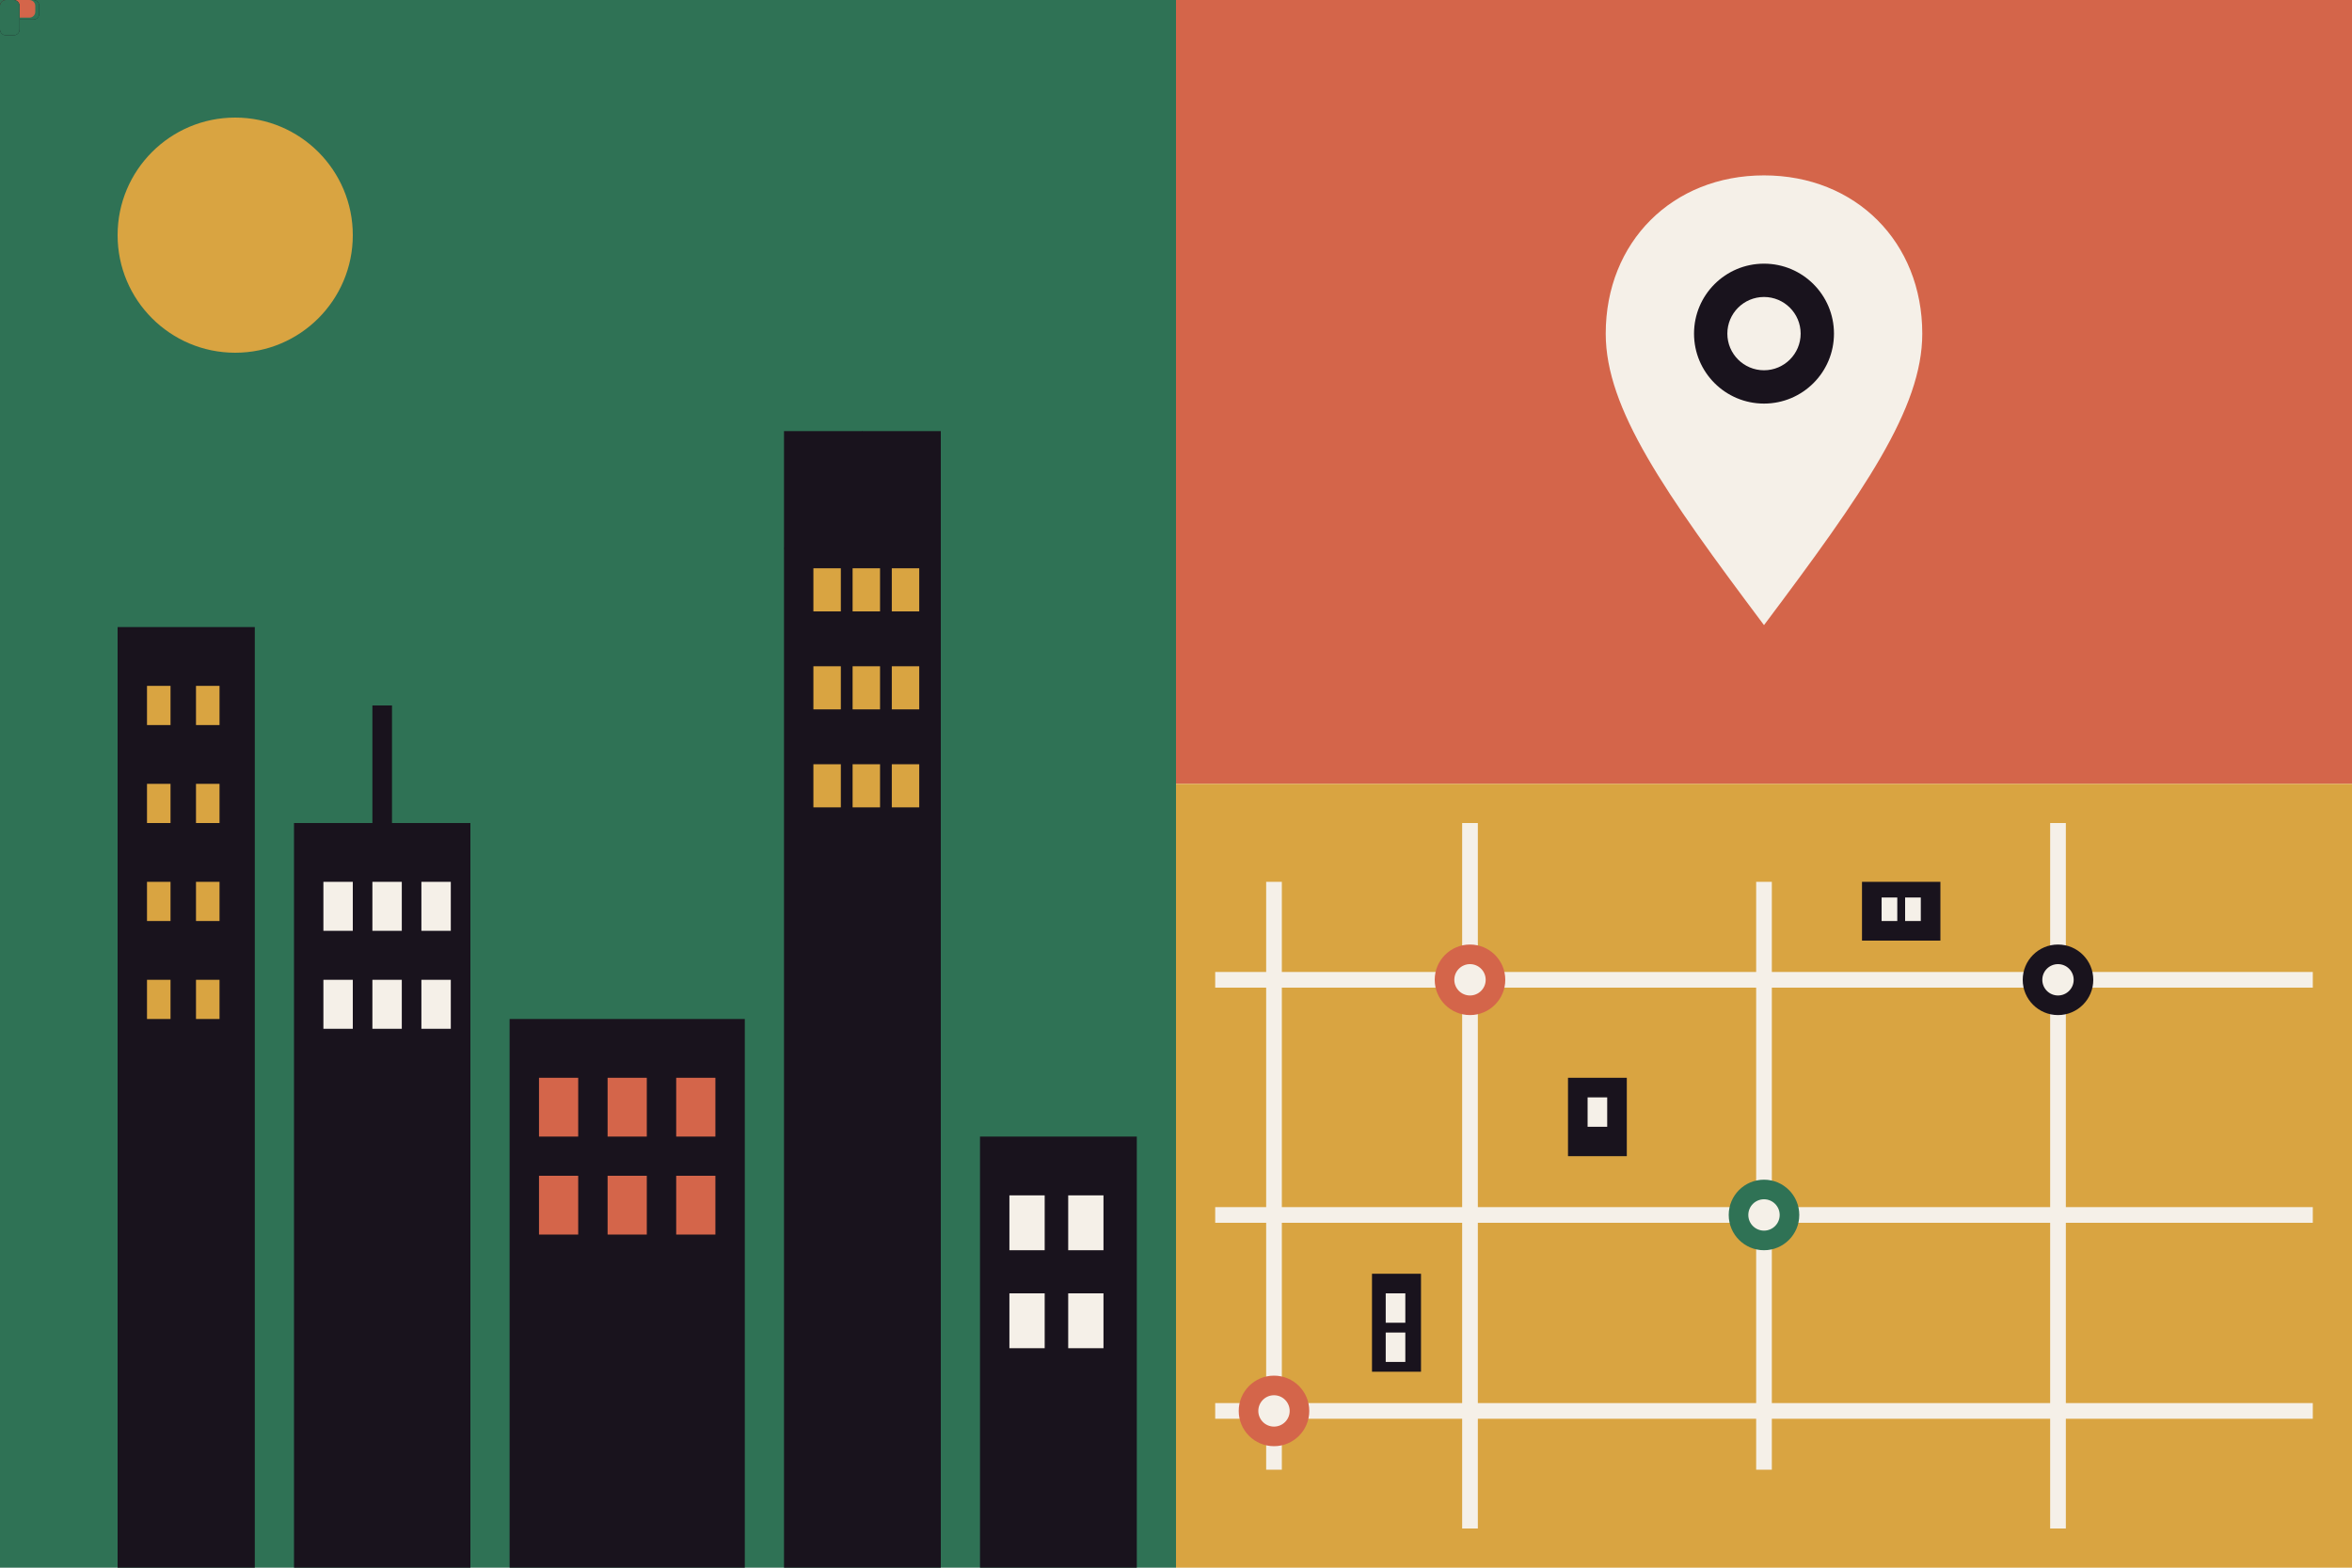
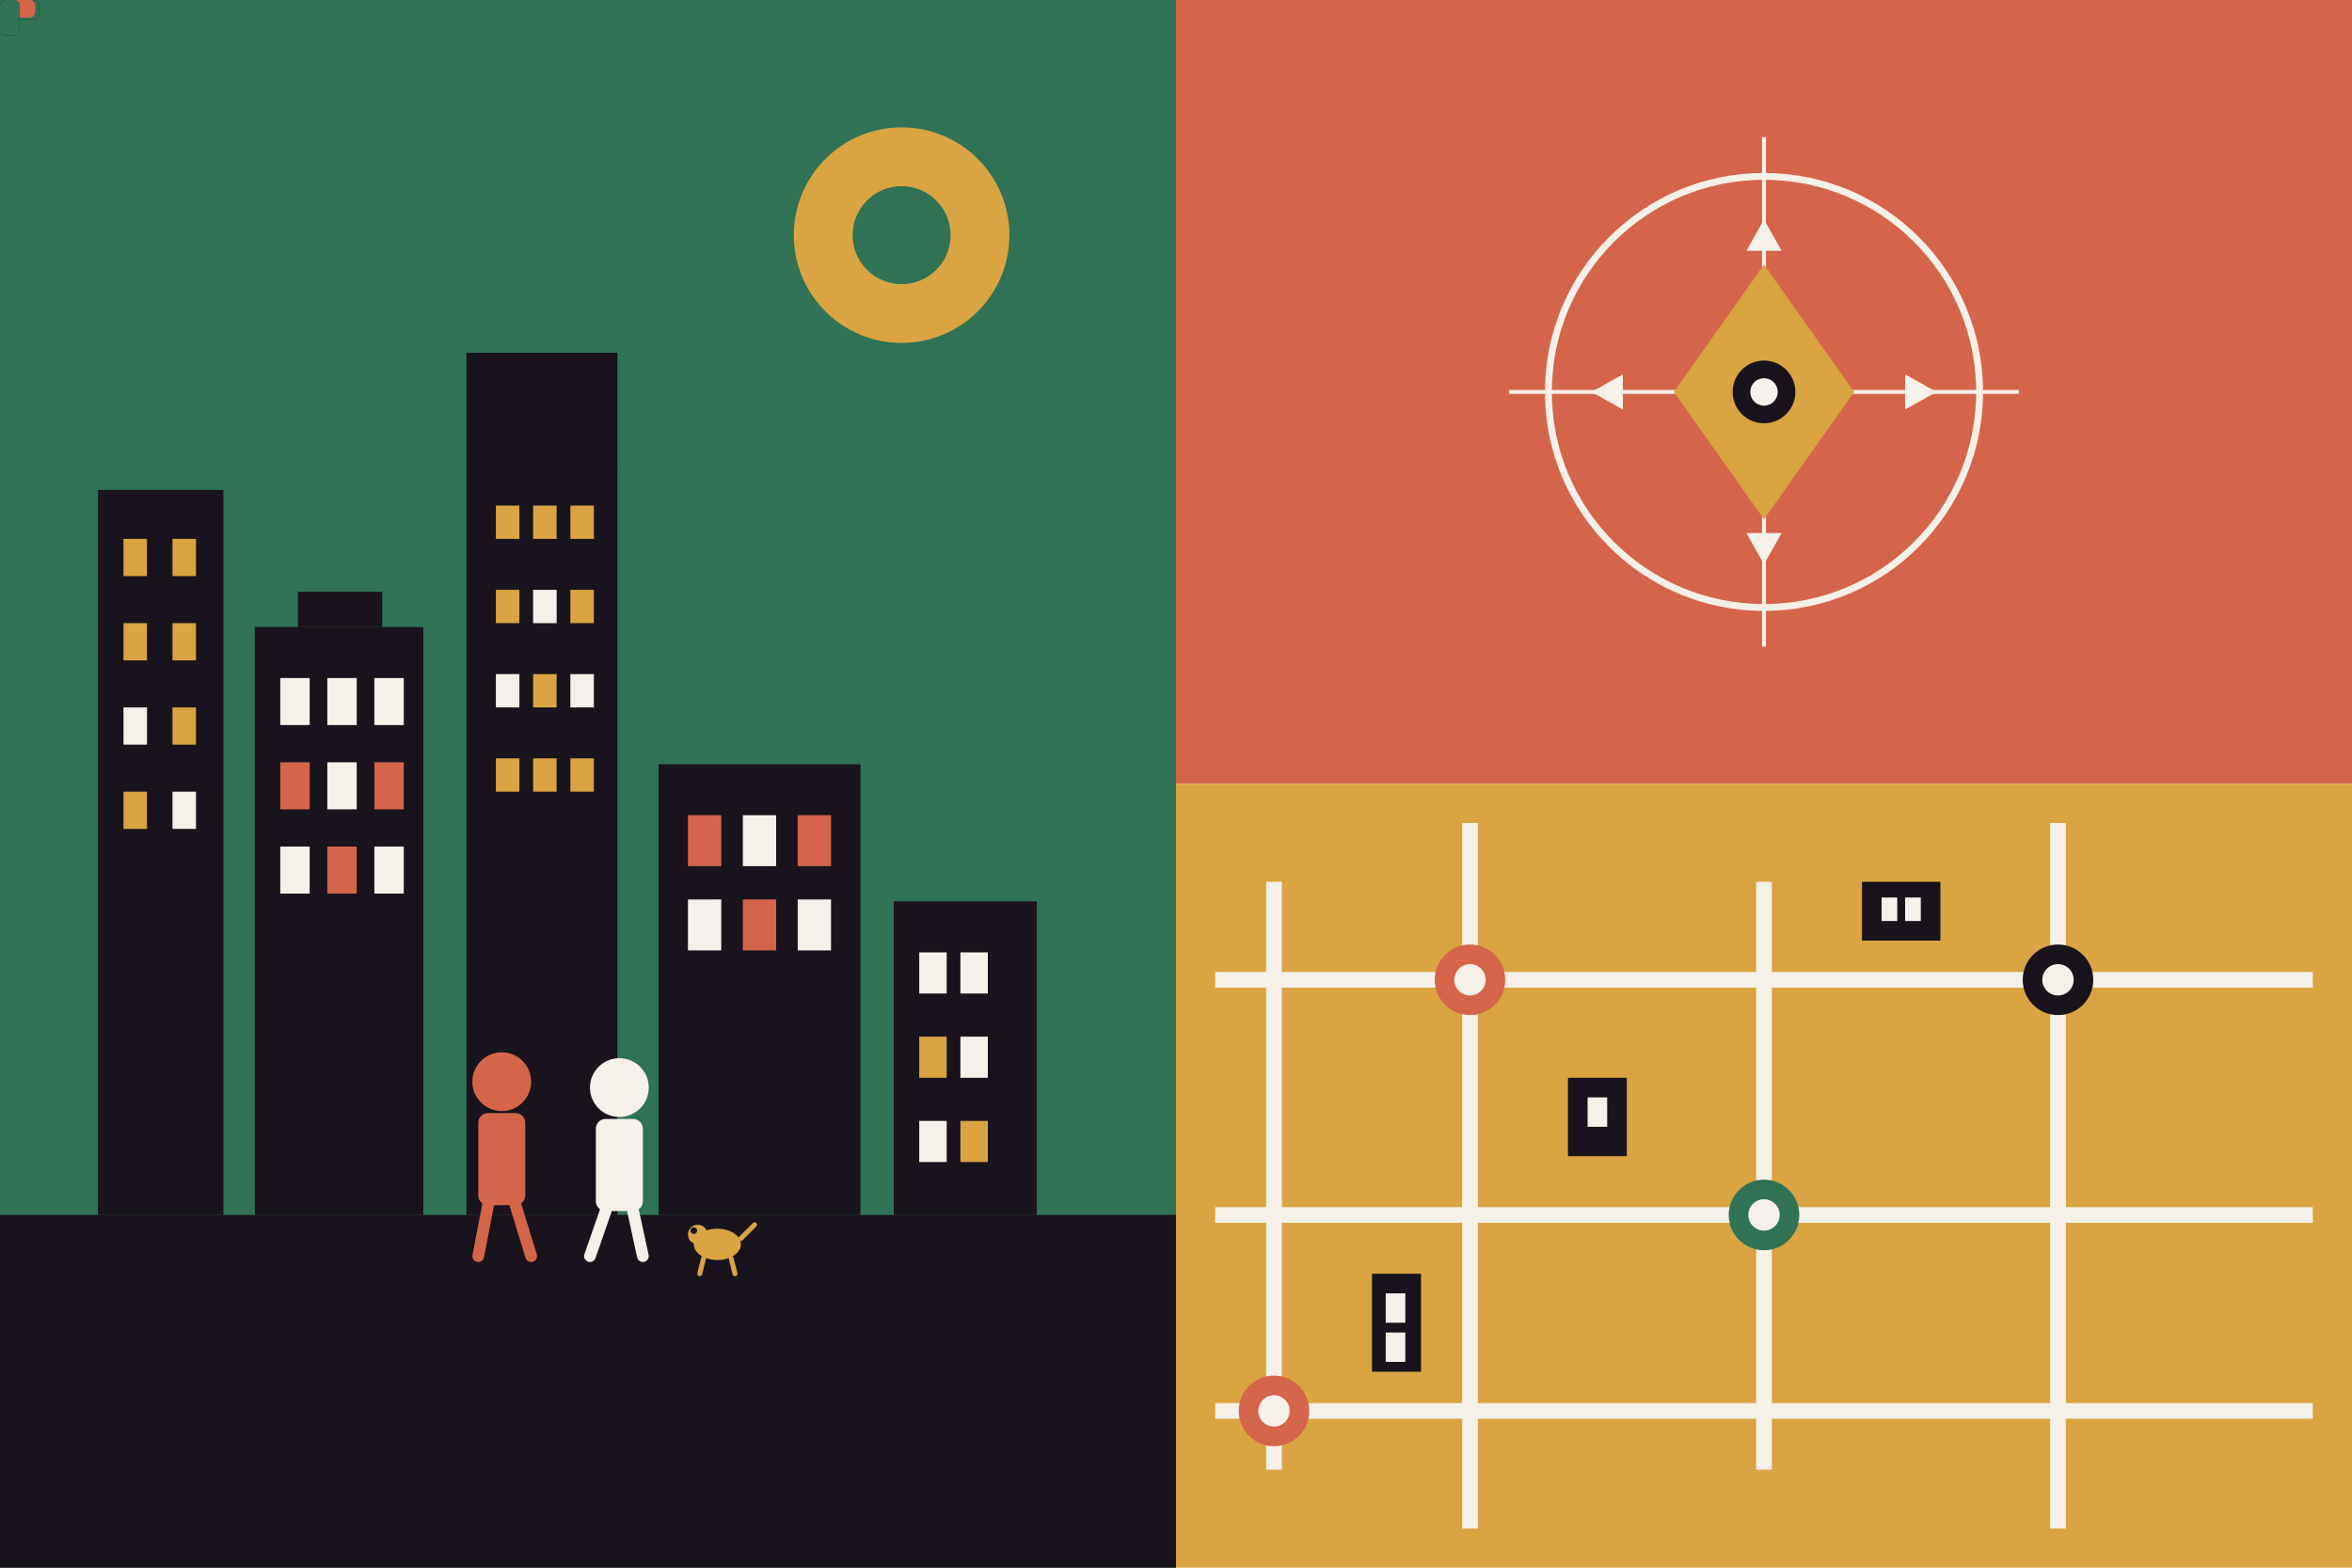
<svg xmlns="http://www.w3.org/2000/svg" width="1200" height="800" viewBox="0 0 1200 800" fill="none">
  <rect x="0" y="0" width="600" height="800" fill="#2F7255" />
+   <circle cx="460" cy="120" r="55" fill="#D9A441">
+     <animate attributeName="r" values="55;62;55" dur="5s" repeatCount="indefinite" calcMode="spline" keySplines="0.4 0 0.6 1; 0.4 0 0.6 1" />
+   </circle>
+   <circle cx="460" cy="120" r="25" fill="#2F7255" />
+   <rect x="0" y="620" width="600" height="180" fill="#19131D" />
  <g fill="#19131D">
-     <rect x="60" y="320" width="70" height="480" />
-     <rect x="75" y="350" width="12" height="20" fill="#D9A441" />
-     <rect x="100" y="350" width="12" height="20" fill="#D9A441" />
-     <rect x="75" y="400" width="12" height="20" fill="#D9A441" />
-     <rect x="100" y="400" width="12" height="20" fill="#D9A441" />
-     <rect x="75" y="450" width="12" height="20" fill="#D9A441" />
-     <rect x="100" y="450" width="12" height="20" fill="#D9A441" />
-     <rect x="75" y="500" width="12" height="20" fill="#D9A441" />
-     <rect x="100" y="500" width="12" height="20" fill="#D9A441" />
-     <rect x="150" y="420" width="90" height="380" />
-     <rect x="190" y="360" width="10" height="60" />
-     <rect x="165" y="450" width="15" height="25" fill="#F5F0E8" />
-     <rect x="190" y="450" width="15" height="25" fill="#F5F0E8" />
-     <rect x="215" y="450" width="15" height="25" fill="#F5F0E8" />
-     <rect x="165" y="500" width="15" height="25" fill="#F5F0E8" />
-     <rect x="190" y="500" width="15" height="25" fill="#F5F0E8" />
-     <rect x="215" y="500" width="15" height="25" fill="#F5F0E8" />
-     <rect x="260" y="520" width="120" height="280" />
-     <rect x="275" y="550" width="20" height="30" fill="#D4654A" />
-     <rect x="310" y="550" width="20" height="30" fill="#D4654A" />
-     <rect x="345" y="550" width="20" height="30" fill="#D4654A" />
-     <rect x="275" y="600" width="20" height="30" fill="#D4654A" />
-     <rect x="310" y="600" width="20" height="30" fill="#D4654A" />
-     <rect x="345" y="600" width="20" height="30" fill="#D4654A" />
-     <rect x="400" y="220" width="80" height="580" />
-     <polygon points="440,220 400,280 480,280" fill="#19131D" />
-     <rect x="415" y="290" width="14" height="22" fill="#D9A441" />
-     <rect x="435" y="290" width="14" height="22" fill="#D9A441" />
-     <rect x="455" y="290" width="14" height="22" fill="#D9A441" />
-     <rect x="415" y="340" width="14" height="22" fill="#D9A441" />
-     <rect x="435" y="340" width="14" height="22" fill="#D9A441" />
-     <rect x="455" y="340" width="14" height="22" fill="#D9A441" />
-     <rect x="415" y="390" width="14" height="22" fill="#D9A441" />
-     <rect x="435" y="390" width="14" height="22" fill="#D9A441" />
-     <rect x="455" y="390" width="14" height="22" fill="#D9A441" />
-     <rect x="500" y="580" width="80" height="220" />
-     <rect x="515" y="610" width="18" height="28" fill="#F5F0E8" />
-     <rect x="545" y="610" width="18" height="28" fill="#F5F0E8" />
-     <rect x="515" y="660" width="18" height="28" fill="#F5F0E8" />
-     <rect x="545" y="660" width="18" height="28" fill="#F5F0E8" />
+     <rect x="50" y="250" width="64" height="370" />
+     <rect x="63" y="275" width="12" height="19" fill="#D9A441" />
+     <rect x="88" y="275" width="12" height="19" fill="#D9A441" />
+     <rect x="63" y="318" width="12" height="19" fill="#D9A441" />
+     <rect x="88" y="318" width="12" height="19" fill="#D9A441" />
+     <rect x="63" y="361" width="12" height="19" fill="#F5F0E8" />
+     <rect x="88" y="361" width="12" height="19" fill="#D9A441" />
+     <rect x="63" y="404" width="12" height="19" fill="#D9A441" />
+     <rect x="88" y="404" width="12" height="19" fill="#F5F0E8" />
+     <rect x="130" y="320" width="86" height="300" />
+     <rect x="152" y="302" width="43" height="18" fill="#19131D" />
+     <rect x="143" y="346" width="15" height="24" fill="#F5F0E8" />
+     <rect x="167" y="346" width="15" height="24" fill="#F5F0E8" />
+     <rect x="191" y="346" width="15" height="24" fill="#F5F0E8" />
+     <rect x="143" y="389" width="15" height="24" fill="#D4654A" />
+     <rect x="167" y="389" width="15" height="24" fill="#F5F0E8" />
+     <rect x="191" y="389" width="15" height="24" fill="#D4654A" />
+     <rect x="143" y="432" width="15" height="24" fill="#F5F0E8" />
+     <rect x="167" y="432" width="15" height="24" fill="#D4654A" />
+     <rect x="191" y="432" width="15" height="24" fill="#F5F0E8" />
+     <rect x="238" y="180" width="77" height="440" />
+     <polygon points="277,180 238,240 315,240" fill="#19131D" />
+     <rect x="253" y="258" width="12" height="17" fill="#D9A441" />
+     <rect x="272" y="258" width="12" height="17" fill="#D9A441" />
+     <rect x="291" y="258" width="12" height="17" fill="#D9A441" />
+     <rect x="253" y="301" width="12" height="17" fill="#D9A441" />
+     <rect x="272" y="301" width="12" height="17" fill="#F5F0E8" />
+     <rect x="291" y="301" width="12" height="17" fill="#D9A441" />
+     <rect x="253" y="344" width="12" height="17" fill="#F5F0E8" />
+     <rect x="272" y="344" width="12" height="17" fill="#D9A441" />
+     <rect x="291" y="344" width="12" height="17" fill="#F5F0E8" />
+     <rect x="253" y="387" width="12" height="17" fill="#D9A441" />
+     <rect x="272" y="387" width="12" height="17" fill="#D9A441" />
+     <rect x="291" y="387" width="12" height="17" fill="#D9A441" />
+     <rect x="336" y="390" width="103" height="230" />
+     <rect x="351" y="416" width="17" height="26" fill="#D4654A" />
+     <rect x="379" y="416" width="17" height="26" fill="#F5F0E8" />
+     <rect x="407" y="416" width="17" height="26" fill="#D4654A" />
+     <rect x="351" y="459" width="17" height="26" fill="#F5F0E8" />
+     <rect x="379" y="459" width="17" height="26" fill="#D4654A" />
+     <rect x="407" y="459" width="17" height="26" fill="#F5F0E8" />
+     <rect x="456" y="460" width="73" height="160" />
+     <rect x="469" y="486" width="14" height="21" fill="#F5F0E8" />
+     <rect x="490" y="486" width="14" height="21" fill="#F5F0E8" />
+     <rect x="469" y="529" width="14" height="21" fill="#D9A441" />
+     <rect x="490" y="529" width="14" height="21" fill="#F5F0E8" />
+     <rect x="469" y="572" width="14" height="21" fill="#F5F0E8" />
+     <rect x="490" y="572" width="14" height="21" fill="#D9A441" />
  </g>
-   <circle cx="120" cy="120" r="60" fill="#D9A441">
-     <animate attributeName="r" values="60;70;60" dur="4s" repeatCount="indefinite" />
-   </circle>
+   <g transform="translate(256, 585)">
+     <circle cx="0" cy="-33" r="15" fill="#D4654A" />
+     <rect x="-12" y="-17" width="24" height="47" rx="5" fill="#D4654A" />
+     <line x1="-7" y1="30" x2="-12" y2="56" stroke="#D4654A" stroke-width="6" stroke-linecap="round" />
+     <line x1="7" y1="30" x2="15" y2="56" stroke="#D4654A" stroke-width="6" stroke-linecap="round" />
+   </g>
+   <g transform="translate(316, 588)">
+     <circle cx="0" cy="-33" r="15" fill="#F5F0E8" />
+     <rect x="-12" y="-17" width="24" height="47" rx="5" fill="#F5F0E8" />
+     <line x1="-7" y1="30" x2="-15" y2="53" stroke="#F5F0E8" stroke-width="6" stroke-linecap="round" />
+     <line x1="7" y1="30" x2="12" y2="53" stroke="#F5F0E8" stroke-width="6" stroke-linecap="round" />
+   </g>
+   <g transform="translate(366, 635)">
+     <ellipse cx="0" cy="0" rx="12" ry="8" fill="#D9A441" />
+     <circle cx="-10" cy="-5" r="5" fill="#D9A441" />
+     <circle cx="-12" cy="-7" r="1.7" fill="#19131D" />
+     <line x1="12" y1="-3" x2="19" y2="-10" stroke="#D9A441" stroke-width="2.5" stroke-linecap="round" />
+     <line x1="-7" y1="7" x2="-9" y2="15" stroke="#D9A441" stroke-width="2.5" stroke-linecap="round" />
+     <line x1="7" y1="7" x2="9" y2="15" stroke="#D9A441" stroke-width="2.5" stroke-linecap="round" />
+   </g>
  <rect x="600" y="0" width="600" height="400" fill="#D4654A" />
-   <g transform="translate(900, 200) scale(0.85)">
-     <g>
-       <animateTransform attributeName="transform" type="translate" values="0,0; 0,-15; 0,0" dur="2.5s" repeatCount="indefinite" />
-       <path d="M0 -130 C-55 -130 -95 -90 -95 -35 C-95 10 -60 60 0 140 C60 60 95 10 95 -35 C95 -90 55 -130 0 -130 Z" fill="#F5F0E8" />
-       <circle cx="0" cy="-35" r="42" fill="#19131D" />
-       <circle cx="0" cy="-35" r="22" fill="#F5F0E8" />
+   <g transform="translate(900, 200)">
+     <circle cx="0" cy="0" r="110" stroke="#F5F0E8" stroke-width="3.5" fill="none">
+       <animateTransform attributeName="transform" type="rotate" from="0" to="360" dur="40s" repeatCount="indefinite" />
+     </circle>
+     <g stroke="#F5F0E8" stroke-width="2">
+       <line x1="0" y1="-130" x2="0" y2="130" />
+       <line x1="-130" y1="0" x2="130" y2="0" />
    </g>
+     <polygon points="0,-65 46,0 0,65 -46,0" fill="#D9A441" />
+     <circle cx="0" cy="0" r="16" fill="#19131D" />
+     <circle cx="0" cy="0" r="7" fill="#F5F0E8" />
+     <polygon points="0,-88 -9,-72 9,-72" fill="#F5F0E8" />
+     <polygon points="0,88 -9,72 9,72" fill="#F5F0E8" />
+     <polygon points="-88,0 -72,-9 -72,9" fill="#F5F0E8" />
+     <polygon points="88,0 72,-9 72,9" fill="#F5F0E8" />
  </g>
  <rect x="600" y="400" width="600" height="400" fill="#D9A441" />
  <g stroke="#F5F0E8" stroke-width="8" fill="none">
    <line x1="650" y1="450" x2="650" y2="750" />
    <line x1="750" y1="420" x2="750" y2="780" />
    <line x1="900" y1="450" x2="900" y2="750" />
    <line x1="1050" y1="420" x2="1050" y2="780" />
    <line x1="620" y1="500" x2="1180" y2="500" />
    <line x1="620" y1="620" x2="1180" y2="620" />
    <line x1="620" y1="720" x2="1180" y2="720" />
  </g>
  <circle cx="750" cy="500" r="18" fill="#D4654A" />
  <circle cx="750" cy="500" r="8" fill="#F5F0E8" />
  <circle cx="900" cy="620" r="18" fill="#2F7255" />
  <circle cx="900" cy="620" r="8" fill="#F5F0E8" />
  <circle cx="1050" cy="500" r="18" fill="#19131D" />
  <circle cx="1050" cy="500" r="8" fill="#F5F0E8" />
  <circle cx="650" cy="720" r="18" fill="#D4654A" />
  <circle cx="650" cy="720" r="8" fill="#F5F0E8" />
  <rect x="800" y="550" width="30" height="40" fill="#19131D" />
  <rect x="810" y="560" width="10" height="15" fill="#F5F0E8" />
  <rect x="950" y="450" width="40" height="30" fill="#19131D" />
  <rect x="960" y="458" width="8" height="12" fill="#F5F0E8" />
  <rect x="972" y="458" width="8" height="12" fill="#F5F0E8" />
  <rect x="700" y="650" width="25" height="50" fill="#19131D" />
  <rect x="707" y="660" width="10" height="15" fill="#F5F0E8" />
  <rect x="707" y="680" width="10" height="15" fill="#F5F0E8" />
  <rect width="20" height="10" rx="3" fill="#19131D">
    <animate attributeName="x" values="620;1160;620" dur="8s" repeatCount="indefinite" />
    <animate attributeName="y" values="495;495;495" dur="8s" repeatCount="indefinite" />
  </rect>
  <rect width="20" height="10" rx="3" fill="#2F7255">
    <animate attributeName="x" values="1160;620;1160" dur="10s" repeatCount="indefinite" />
    <animate attributeName="y" values="615;615;615" dur="10s" repeatCount="indefinite" />
  </rect>
  <rect width="18" height="9" rx="3" fill="#D4654A">
    <animate attributeName="x" values="620;1160;620" dur="12s" repeatCount="indefinite" />
    <animate attributeName="y" values="716;716;716" dur="12s" repeatCount="indefinite" />
  </rect>
  <rect width="10" height="18" rx="3" fill="#19131D">
    <animate attributeName="x" values="745;745;745" dur="7s" repeatCount="indefinite" />
    <animate attributeName="y" values="420;760;420" dur="7s" repeatCount="indefinite" />
  </rect>
  <rect width="10" height="18" rx="3" fill="#2F7255">
    <animate attributeName="x" values="895;895;895" dur="9s" repeatCount="indefinite" />
    <animate attributeName="y" values="750;450;750" dur="9s" repeatCount="indefinite" />
  </rect>
</svg>
